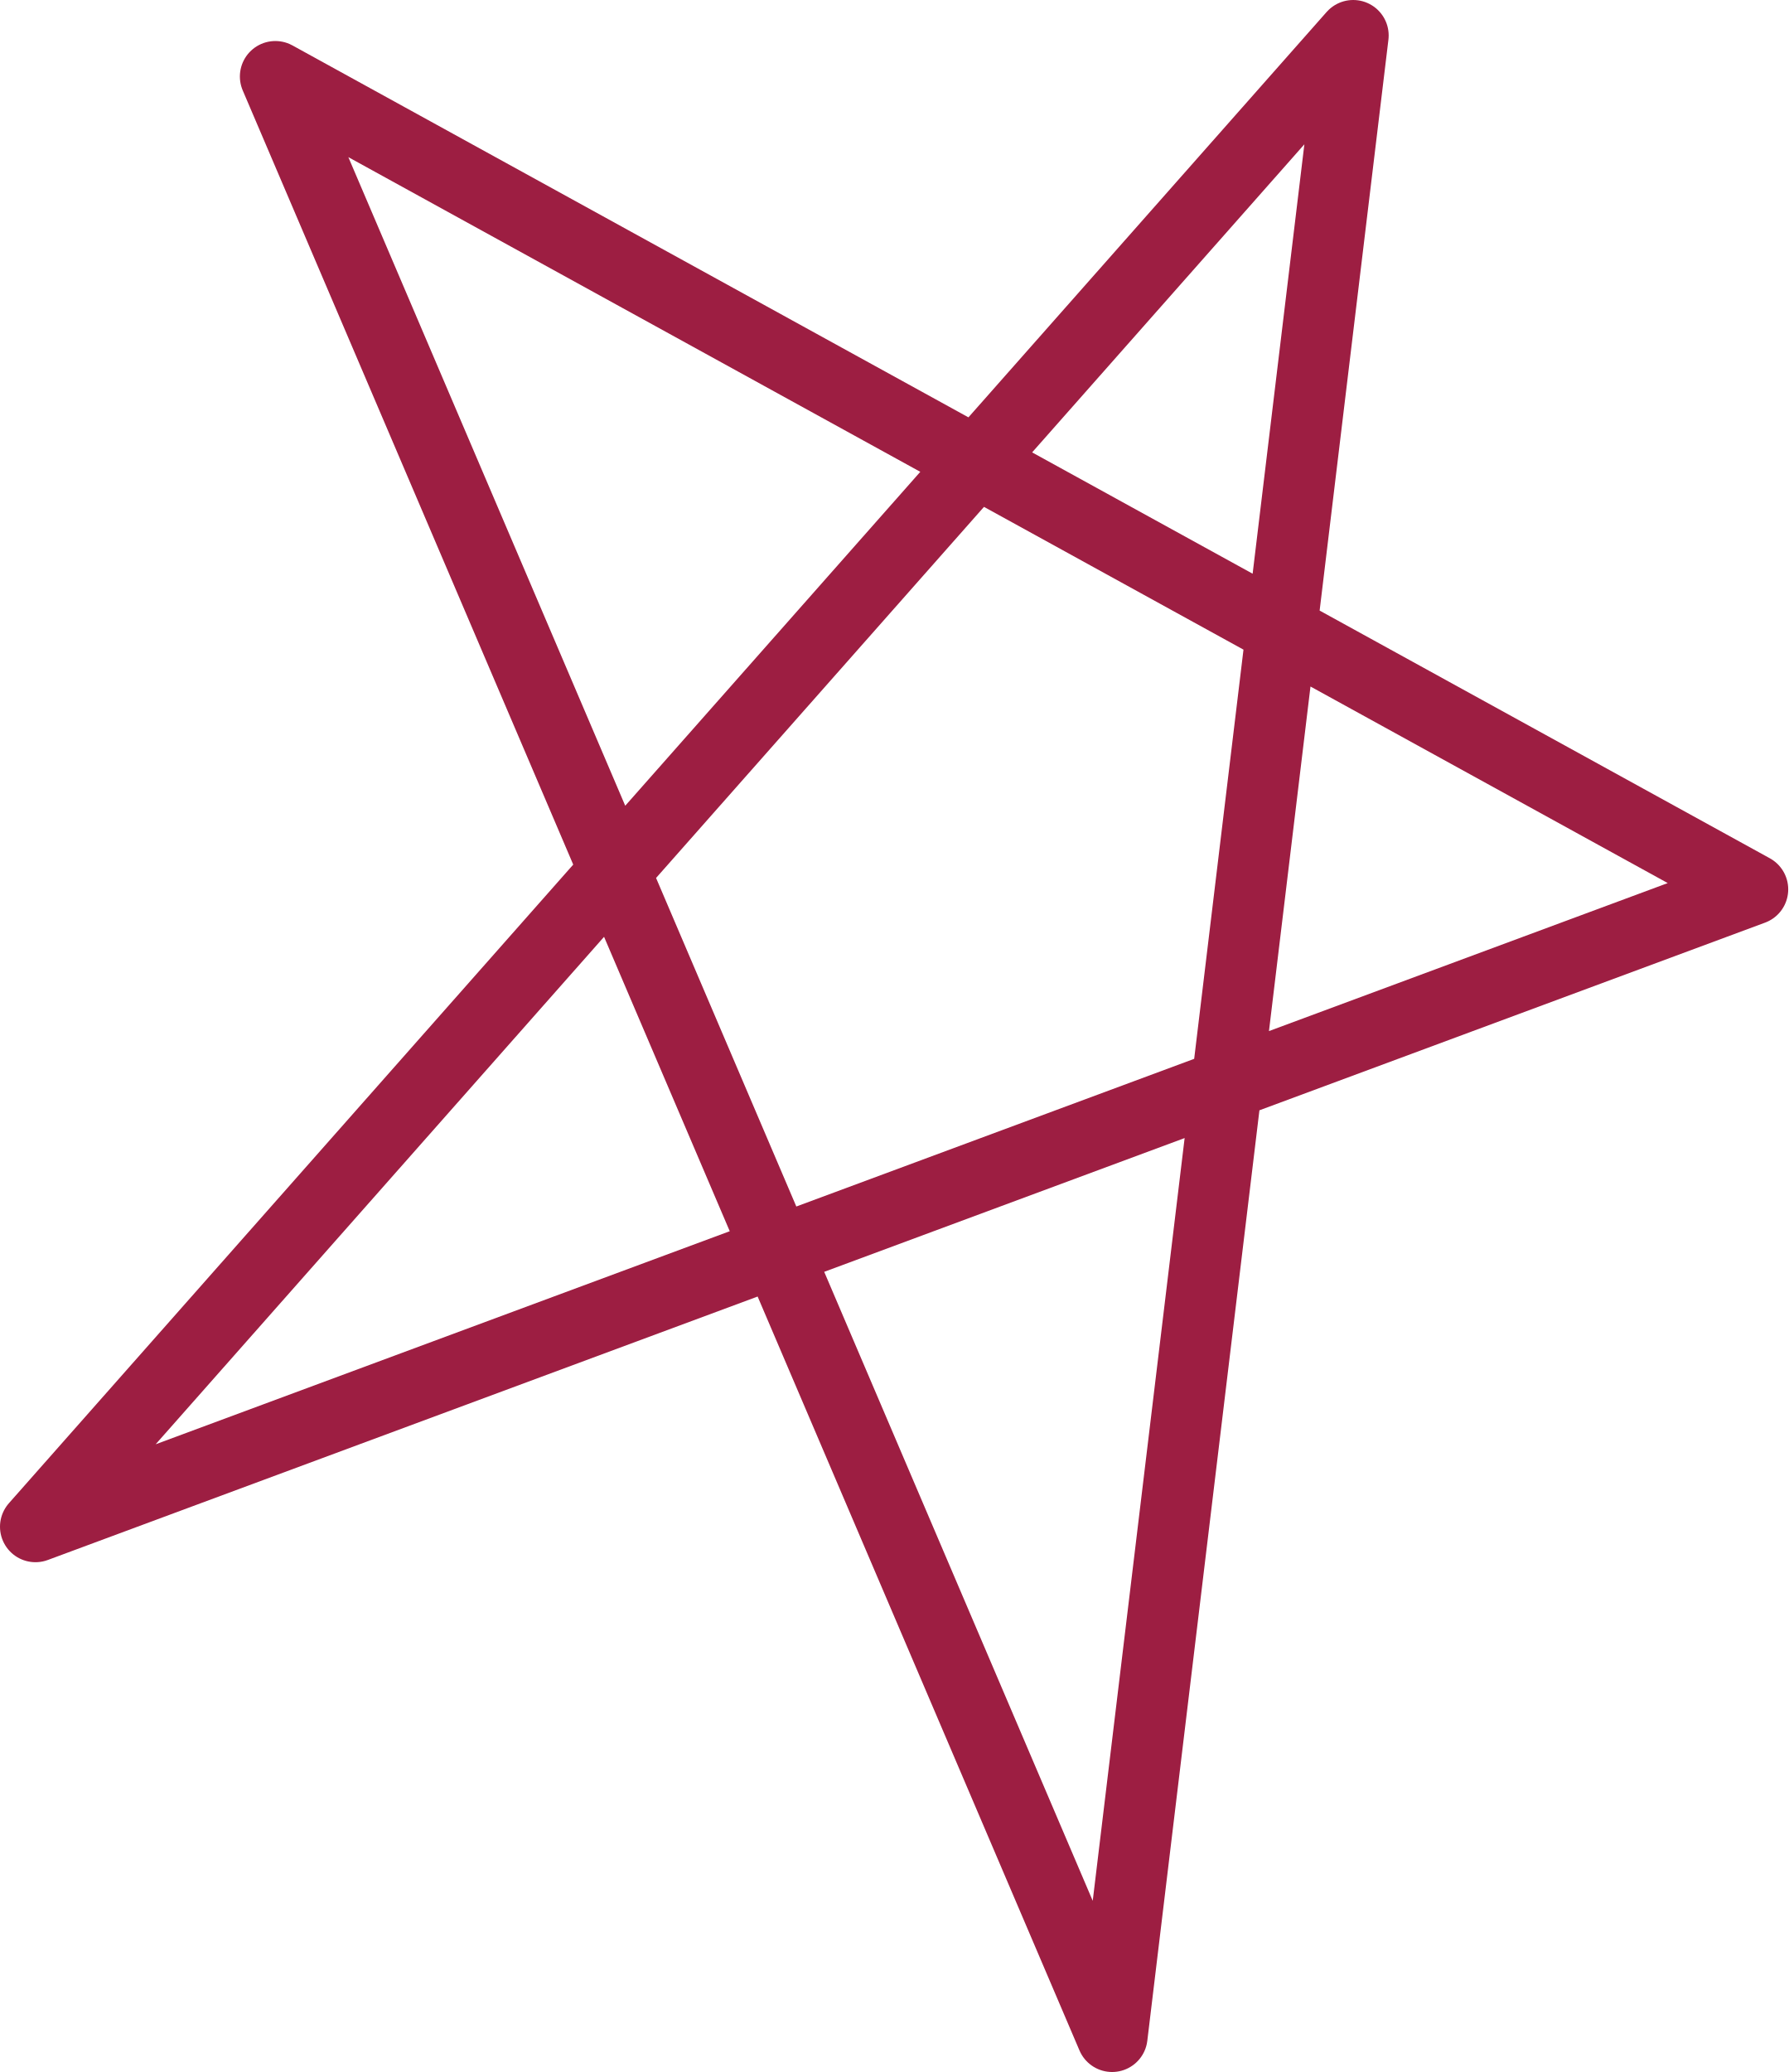
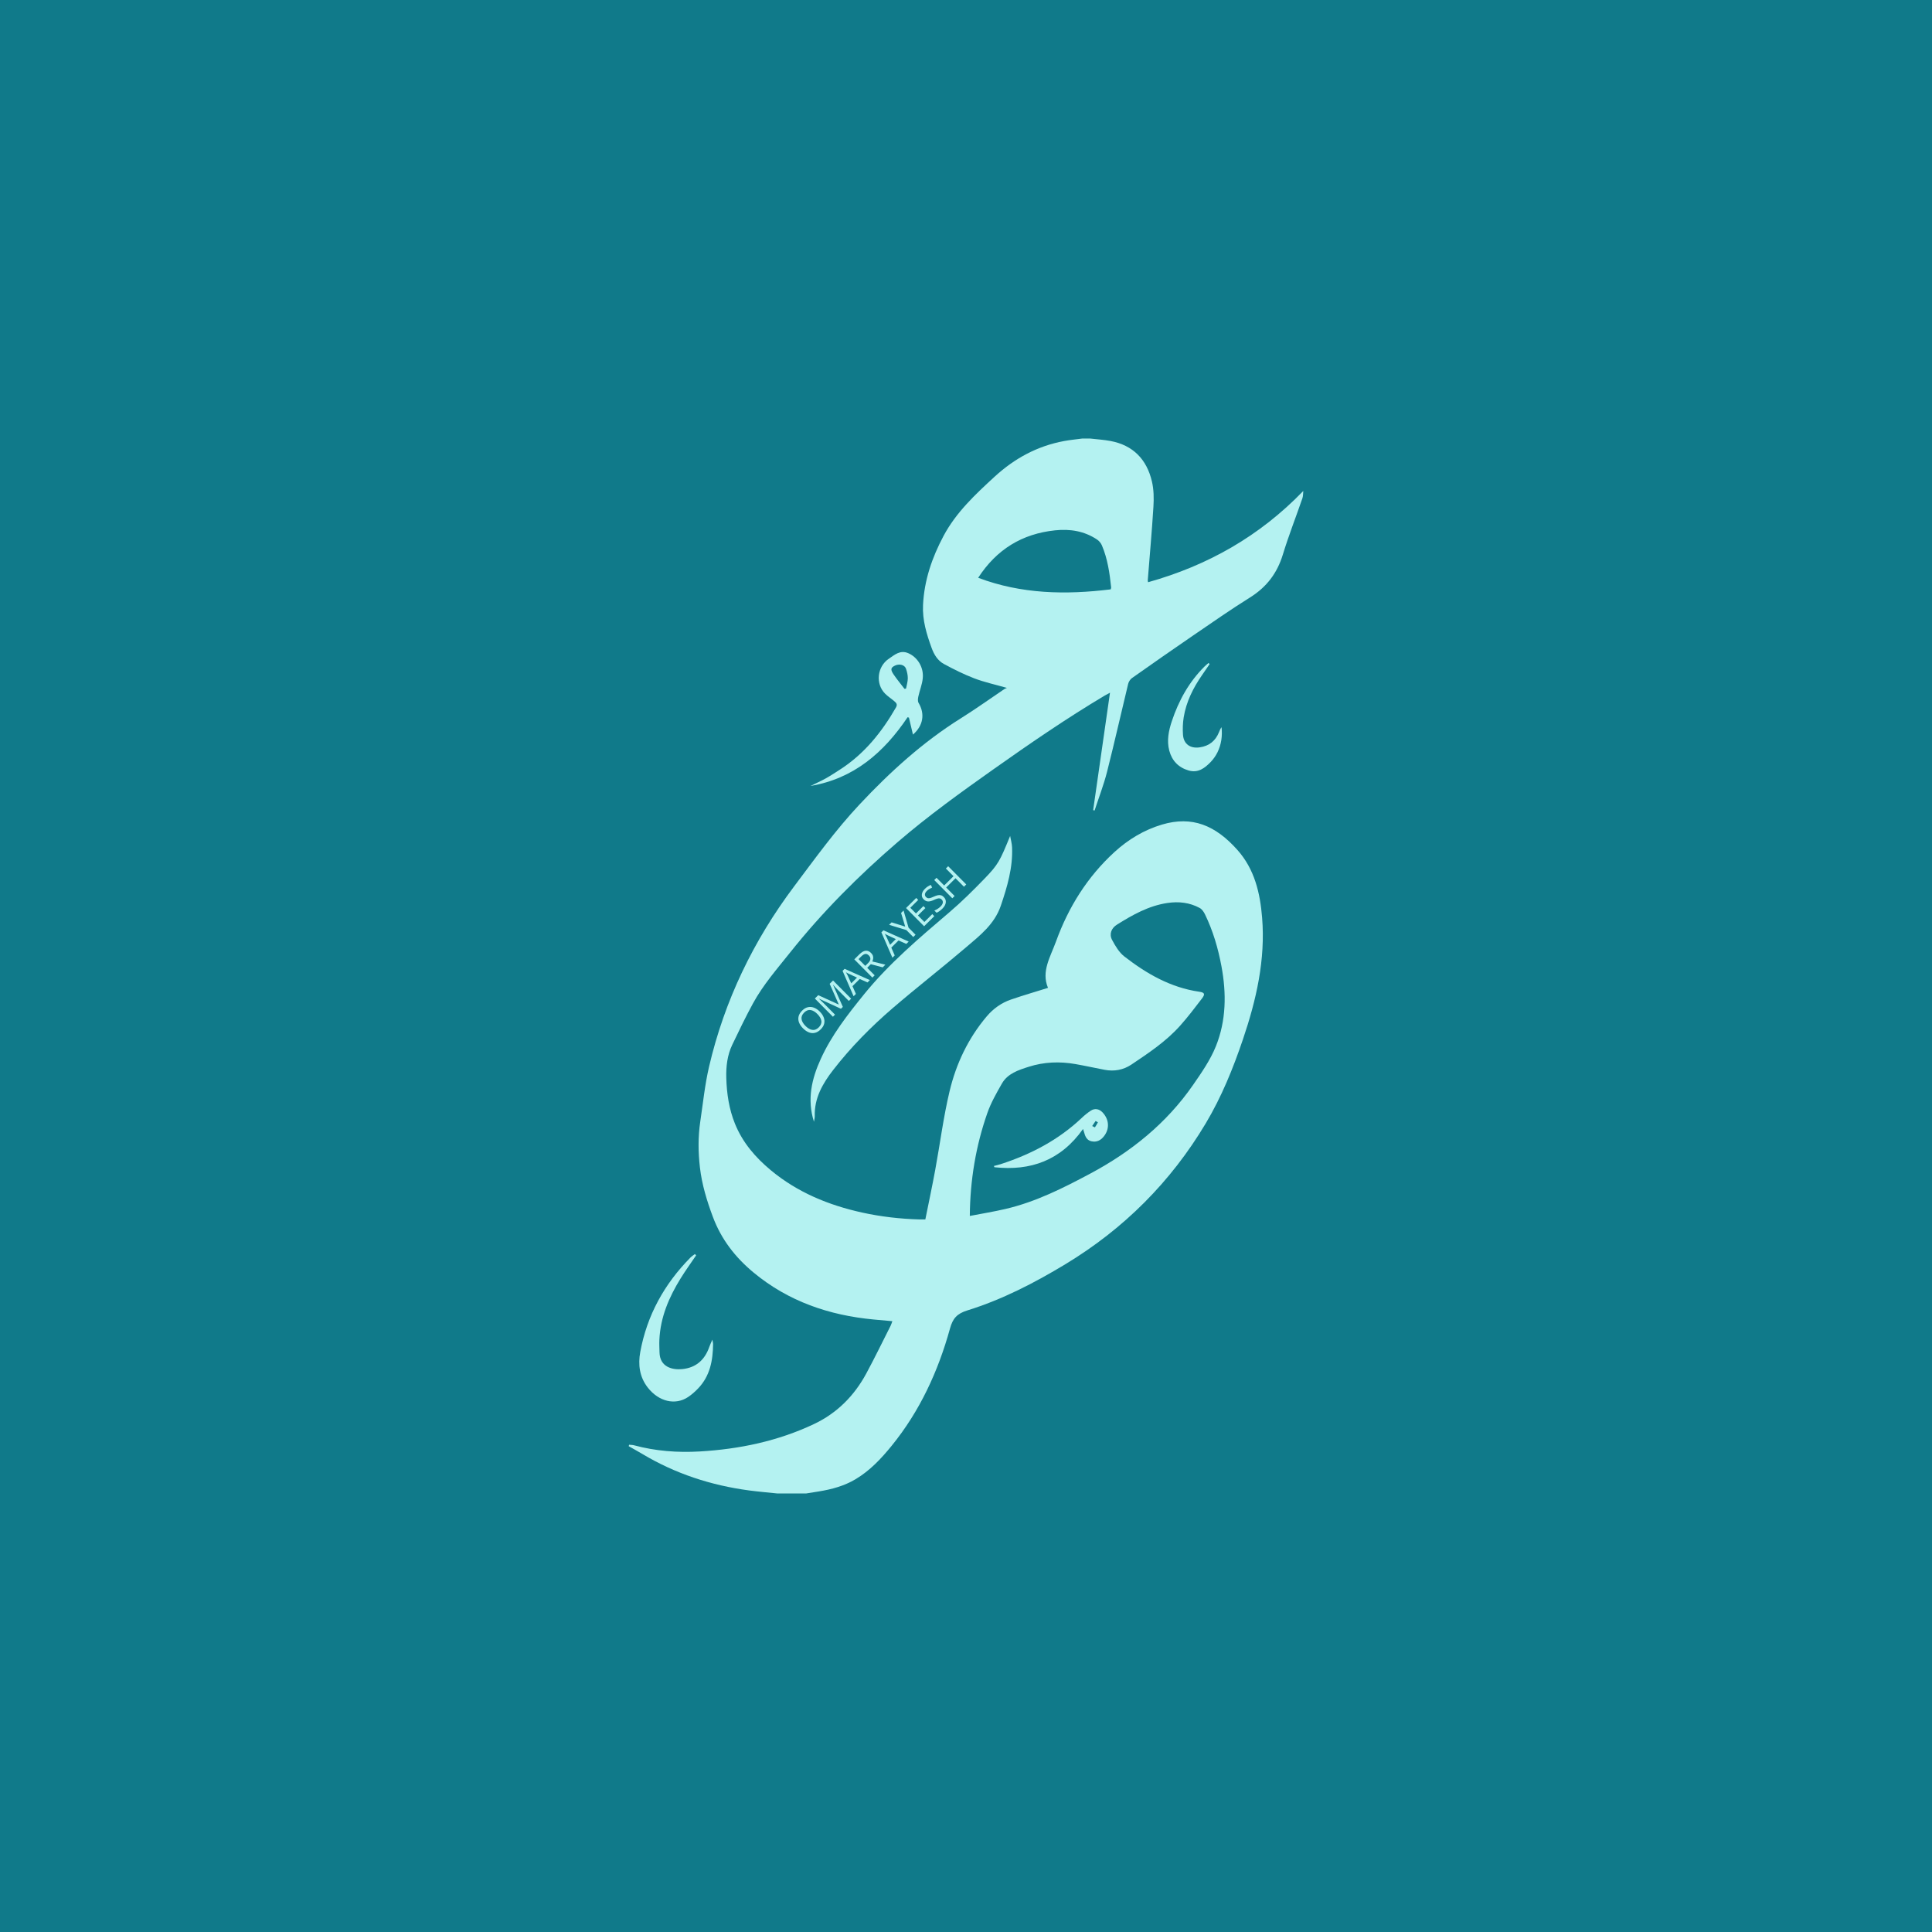
- <svg xmlns="http://www.w3.org/2000/svg" id="Layer_2" data-name="Layer 2" viewBox="0 0 277.31 321.25">
+ <svg xmlns="http://www.w3.org/2000/svg" id="Layer_2" data-name="Layer 2" viewBox="0 0 1080 1080">
  <defs>
    <style>
-       .cls-1 {
-         fill: none;
-         stroke: #9d1e42;
-         stroke-linecap: round;
-         stroke-linejoin: round;
-         stroke-width: 11px;
+       .cls-1, .cls-2 {
+         fill: #b4f2f1;
+       }
+ 
+       .cls-2 {
+         font-family: MVBoli, 'MV Boli';
+         font-size: 20.1px;
+       }
+ 
+       .cls-3 {
+         fill: #107a8a;
      }
    </style>
  </defs>
  <g id="Layer_1-2" data-name="Layer 1">
-     <polygon class="cls-1" points="42.7 11.86 271.81 137.89 5.5 236.71 209.85 5.5 172.46 315.75 42.7 11.86" />
+     <g>
+       <rect class="cls-3" width="1080" height="1080" />
+       <g>
+         <g>
+           <path class="cls-1" d="M434.48,834.85c-5.26-.56-10.53-.99-15.77-1.69-21.22-2.84-41.2-9.35-59.63-20.38-2.51-1.5-5.08-2.9-7.63-4.34l.23-.82c.92.1,1.88.07,2.76.31,12.07,3.26,24.38,4.17,36.8,3.44,22.15-1.3,43.6-5.78,63.75-15.3,12.85-6.07,22.49-15.76,29.23-28.21,4.76-8.81,9.12-17.84,13.65-26.78.36-.71.58-1.5.96-2.53-3.65-.33-7.04-.62-10.44-.94-24.89-2.34-47.7-10.13-67.14-26.25-10.15-8.42-18.03-18.47-22.76-31.15-3.37-9.03-6.12-18.05-7.23-27.6-.99-8.54-1.08-17.09.19-25.6,1.53-10.27,2.57-20.66,4.92-30.74,8.62-36.97,24.8-70.47,47.57-100.81,11.73-15.62,23.16-31.49,36.57-45.79,17.07-18.2,35.4-34.88,56.66-48.17,8.27-5.17,16.21-10.88,24.31-16.33.3-.2.66-.31,1.38-.63-6.57-1.88-12.55-3.17-18.2-5.32-5.86-2.23-11.51-5.07-17.03-8.06-3.42-1.86-5.45-5.15-6.82-8.89-2.85-7.81-5.24-15.61-4.83-24.11.68-13.85,5.05-26.54,11.49-38.62,7.01-13.12,17.66-23.09,28.47-33.02,11.2-10.29,23.92-17.19,38.85-19.97,3.36-.63,6.78-.94,10.18-1.4,1.49,0,2.98,0,4.47,0,3.77.44,7.59.66,11.31,1.36,12.72,2.38,20.32,10.36,23.19,22.66,1.06,4.54,1.12,9.45.83,14.14-.84,13.72-2.09,27.42-3.17,41.14-.01.16.06.34.18,1.02,33.37-9.34,62.38-25.76,86.77-51.03-.15,1.37-.06,2.83-.5,4.1-3.62,10.51-7.7,20.88-10.94,31.5-3.17,10.37-9.06,18.13-18.26,23.89-10.78,6.74-21.22,14.02-31.72,21.2-11.51,7.87-22.93,15.86-34.32,23.89-1,.71-1.87,2.06-2.16,3.26-3.97,16.38-7.65,32.84-11.8,49.17-1.86,7.33-4.62,14.42-6.97,21.63-.27-.07-.53-.14-.8-.21,3.1-21.66,6.21-43.32,9.41-65.65-1.5.81-2.22,1.17-2.91,1.58-21.25,12.69-41.65,26.67-61.85,40.96-18.47,13.06-36.82,26.25-53.98,41.02-21.87,18.81-42.14,39.16-60.14,61.76-7.31,9.18-15.06,18.04-20.7,28.39-4.12,7.57-7.87,15.34-11.58,23.12-2.78,5.81-3.5,12.13-3.33,18.48.24,8.77,1.52,17.4,4.84,25.61,4.26,10.54,11.41,18.85,20.04,26.02,14.91,12.39,32.26,19.52,51.02,23.66,10.57,2.33,21.25,3.54,32.04,3.85,1.01.03,2.03,0,3.33,0,1.87-9.31,3.83-18.46,5.52-27.65,2.71-14.68,4.58-29.56,8.04-44.06,3.67-15.36,10.41-29.57,20.75-41.79,3.68-4.35,8.23-7.59,13.6-9.43,6.73-2.31,13.57-4.3,20.66-6.52-3.89-9.17,1.37-17.34,4.5-25.99,6.98-19.24,17.56-36.12,32.66-49.94,7.66-7.01,16.57-12.39,26.6-15.36,16.8-4.97,29.85.38,42.17,14.25,9.54,10.74,12.64,23.97,13.76,37.81,1.91,23.53-3.24,45.96-10.73,68.05-5.52,16.29-11.96,32.16-20.79,46.95-19.57,32.76-45.8,58.97-78.42,78.69-17.35,10.5-35.4,19.81-54.8,25.84-5.93,1.84-8.19,4.54-9.74,10.14-6.62,23.93-16.86,46.18-32.65,65.59-5.83,7.17-12.13,13.88-20.18,18.66-6.32,3.76-13.28,5.64-20.48,6.81-2.36.38-4.72.75-7.07,1.13h-16.21ZM542.14,679.72c6.75-1.31,13.42-2.38,19.99-3.92,16.88-3.94,32.21-11.67,47.37-19.77,22.82-12.19,42.53-28.06,57.36-49.44,4.79-6.91,9.72-14.01,12.83-21.73,5.78-14.36,5.95-29.5,3.12-44.69-1.88-10.08-4.73-19.83-9.22-29.05-.66-1.36-1.67-2.87-2.94-3.55-5.66-3.08-11.79-3.74-18.11-2.79-10.45,1.56-19.4,6.62-28.17,12.11-3.1,1.94-4.46,5.24-2.69,8.56,1.8,3.37,3.92,6.97,6.85,9.24,12.42,9.62,25.84,17.37,41.79,19.68,3.14.45,3.47,1.33,1.57,3.82-3.95,5.17-7.89,10.37-12.22,15.21-7.82,8.74-17.53,15.22-27.19,21.69-4.48,3-9.57,3.96-14.93,2.95-5.45-1.04-10.87-2.25-16.33-3.21-8.83-1.55-17.62-1.23-26.18,1.51-5.74,1.84-11.74,3.73-14.98,9.4-3.03,5.3-6.11,10.7-8.12,16.43-6.45,18.41-9.64,37.46-9.81,57.58ZM620.88,329.46c.13-.52.28-.79.26-1.04-.84-8.04-1.98-16.04-5.17-23.55-.54-1.28-1.61-2.55-2.77-3.31-7.12-4.7-14.97-5.98-23.4-5.1-18.47,1.94-32.7,10.66-42.99,26.52,24.17,9.14,48.96,9.56,74.06,6.48Z" />
+           <path class="cls-1" d="M455.01,627.07c-3.97-12.55-1.25-24.04,3.83-35.18,6.07-13.32,15.01-24.75,24.16-36.05,14.04-17.33,30.98-31.6,47.84-45.99,6.78-5.79,13.15-12.11,19.36-18.52,7.92-8.19,8.71-9.97,14.47-24.03.37,2.1.99,4.2,1.08,6.31.48,11.36-2.66,21.99-6.27,32.63-3.52,10.38-11.64,16.65-19.36,23.24-13.59,11.6-27.72,22.56-41.26,34.21-12.07,10.4-23.26,21.74-33.06,34.37-5.91,7.61-10.63,15.75-10.35,25.88.03.91-.25,1.83-.44,3.14Z" />
+           <path class="cls-1" d="M676.19,371.21c-1.41,2.05-2.8,4.1-4.22,6.15-4.98,7.19-8.84,14.89-10.27,23.58-.52,3.18-.62,6.5-.41,9.72.35,5.31,4.1,7.89,9.4,7.11,5.28-.78,8.8-3.62,10.75-8.52.37-.93.74-1.86,1.41-2.73.54,4.9-.12,9.64-2.29,14.06-.93,1.89-2.2,3.71-3.65,5.24-3.37,3.52-7.15,6.46-12.51,4.87-5.62-1.66-9.26-5.42-10.76-11.06-1.49-5.62-.36-11.13,1.41-16.45,3.84-11.52,9.58-21.97,18.3-30.61.7-.69,1.47-1.31,2.21-1.96.21.2.42.4.63.6Z" />
+           <path class="cls-1" d="M389.15,701.73c-2.9,4.29-5.95,8.49-8.67,12.89-6.53,10.55-11.32,21.76-11.89,34.38-.11,2.32.03,4.65.08,6.97.17,8.31,7.32,9.9,12.68,9.37,7.76-.77,12.65-5.18,15.16-12.44.38-1.11.92-2.17,1.7-4.01.23,1.32.42,1.86.41,2.4-.1,9.14-1.67,17.81-8.27,24.75-1.72,1.81-3.62,3.52-5.69,4.9-7.2,4.81-16.43,2.57-22.56-5.29-4.64-5.95-5.48-12.86-4.19-19.88,3.77-20.52,13.45-38.02,28.08-52.82.72-.73,1.63-1.28,2.46-1.92l.69.7Z" />
+           <path class="cls-1" d="M510.35,410.65c-.77-3.26-1.51-6.38-2.25-9.5-.25-.07-.5-.14-.75-.21-13.25,19.71-30.07,34.34-54.28,38.41,2.82-1.38,5.71-2.66,8.46-4.18,2.76-1.53,5.4-3.29,8.06-5,13.57-8.73,23.32-20.89,31.26-34.71,1.02-1.78.1-2.58-.93-3.48-1.68-1.46-3.6-2.66-5.16-4.23-5.48-5.5-4.43-15.12,2.1-19.51,3.26-2.2,6.31-5.06,10.88-3.1,5.08,2.19,8.72,7.82,8.09,14.04-.34,3.43-1.72,6.75-2.47,10.16-.25,1.14-.42,2.65.11,3.54,3.7,6.17,2.62,12.81-3.12,17.76ZM505.61,385.06c.29-.04.57-.09.86-.13.36-1.91.98-3.83,1-5.75.01-1.81-.42-3.69-1.03-5.4-.78-2.19-3.76-2.88-6.19-1.69-2.3,1.13-2.59,2.15-.77,4.86,1.89,2.81,4.08,5.41,6.13,8.11Z" />
+           <path class="cls-1" d="M605.42,631.11c-12.49,17.65-29.4,23.57-49.55,21.38-.09-.24-.17-.47-.26-.71,1.28-.34,2.58-.62,3.84-1.03,16.89-5.49,32.31-13.55,45.31-25.88,1.54-1.47,3.22-2.83,5-4,2.25-1.47,4.68-1.01,6.54.94,3.85,4.04,4.09,9.44.6,13.63-1.74,2.09-3.9,3.13-6.65,2.57-2.58-.52-3.54-2.48-4.13-4.74-.11-.42-.26-.83-.7-2.17ZM613.73,627.36c-.43-.24-.86-.48-1.28-.72-.64.94-1.28,1.88-1.91,2.81.53.25,1.47.8,1.54.72.64-.88,1.13-1.86,1.66-2.81Z" />
+         </g>
+         <text class="cls-2" transform="translate(453.08 580.8) rotate(-44.78)">
+           <tspan x="0" y="0">OMAR AYESH</tspan>
+         </text>
+       </g>
+     </g>
  </g>
</svg>
